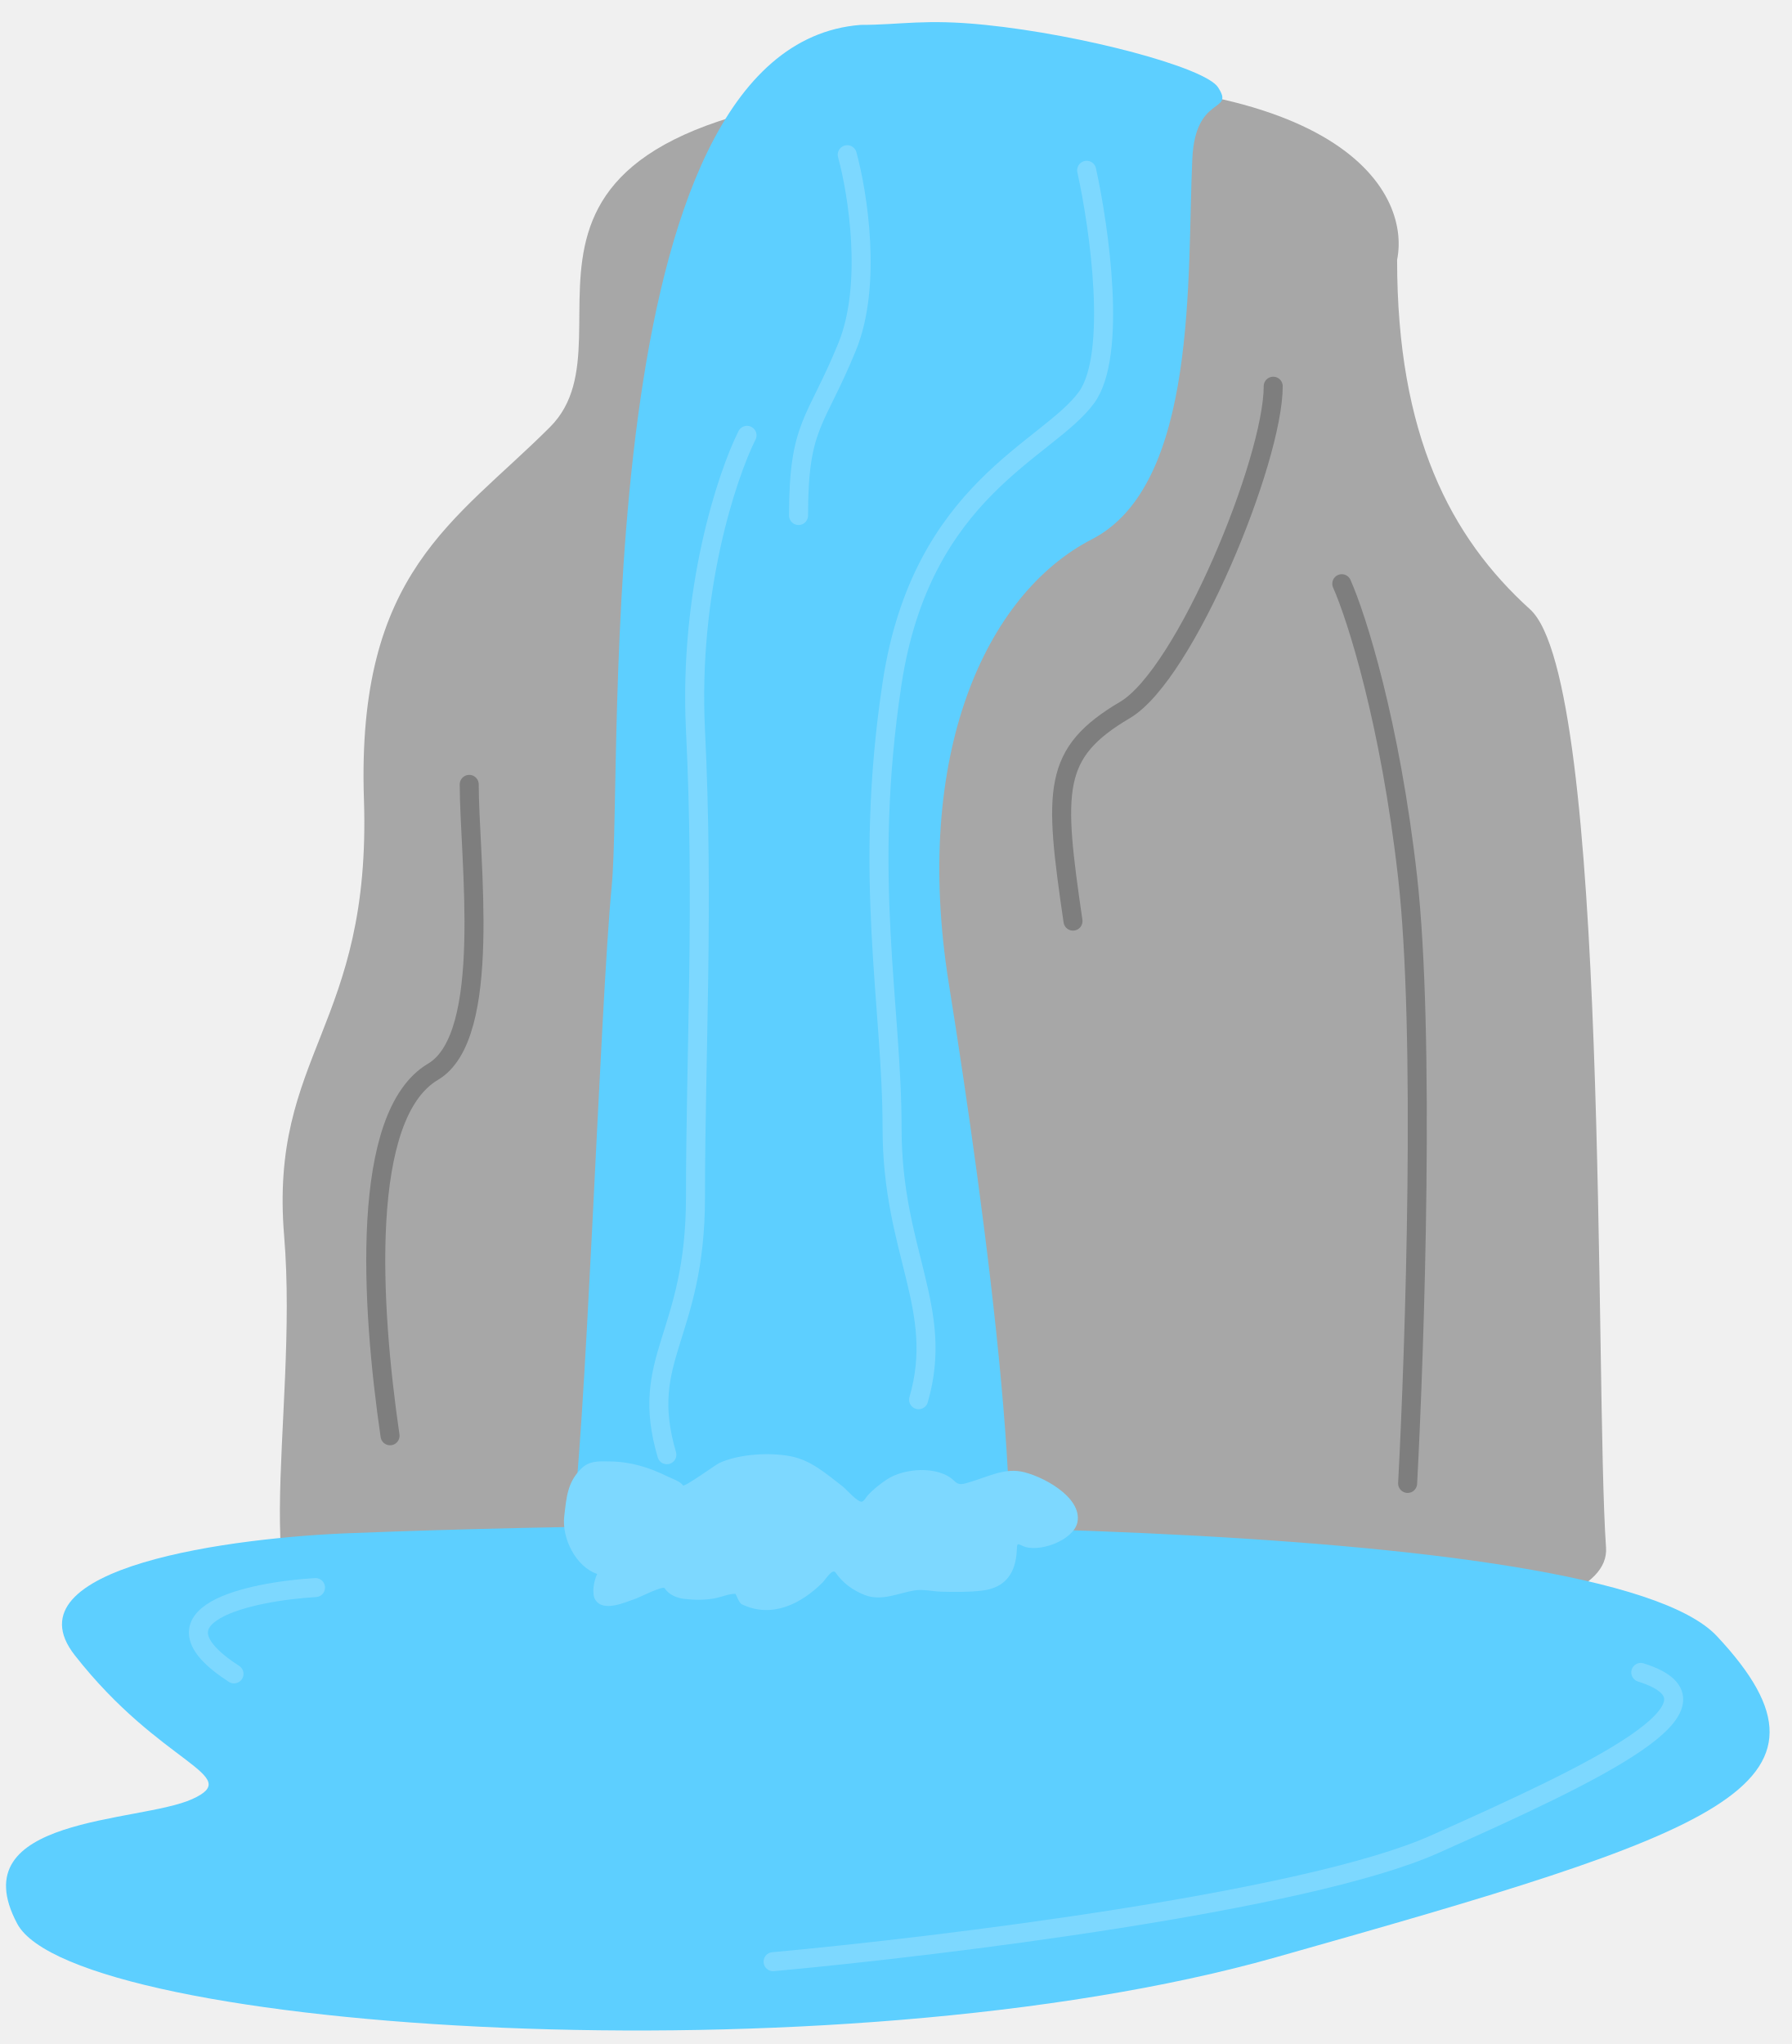
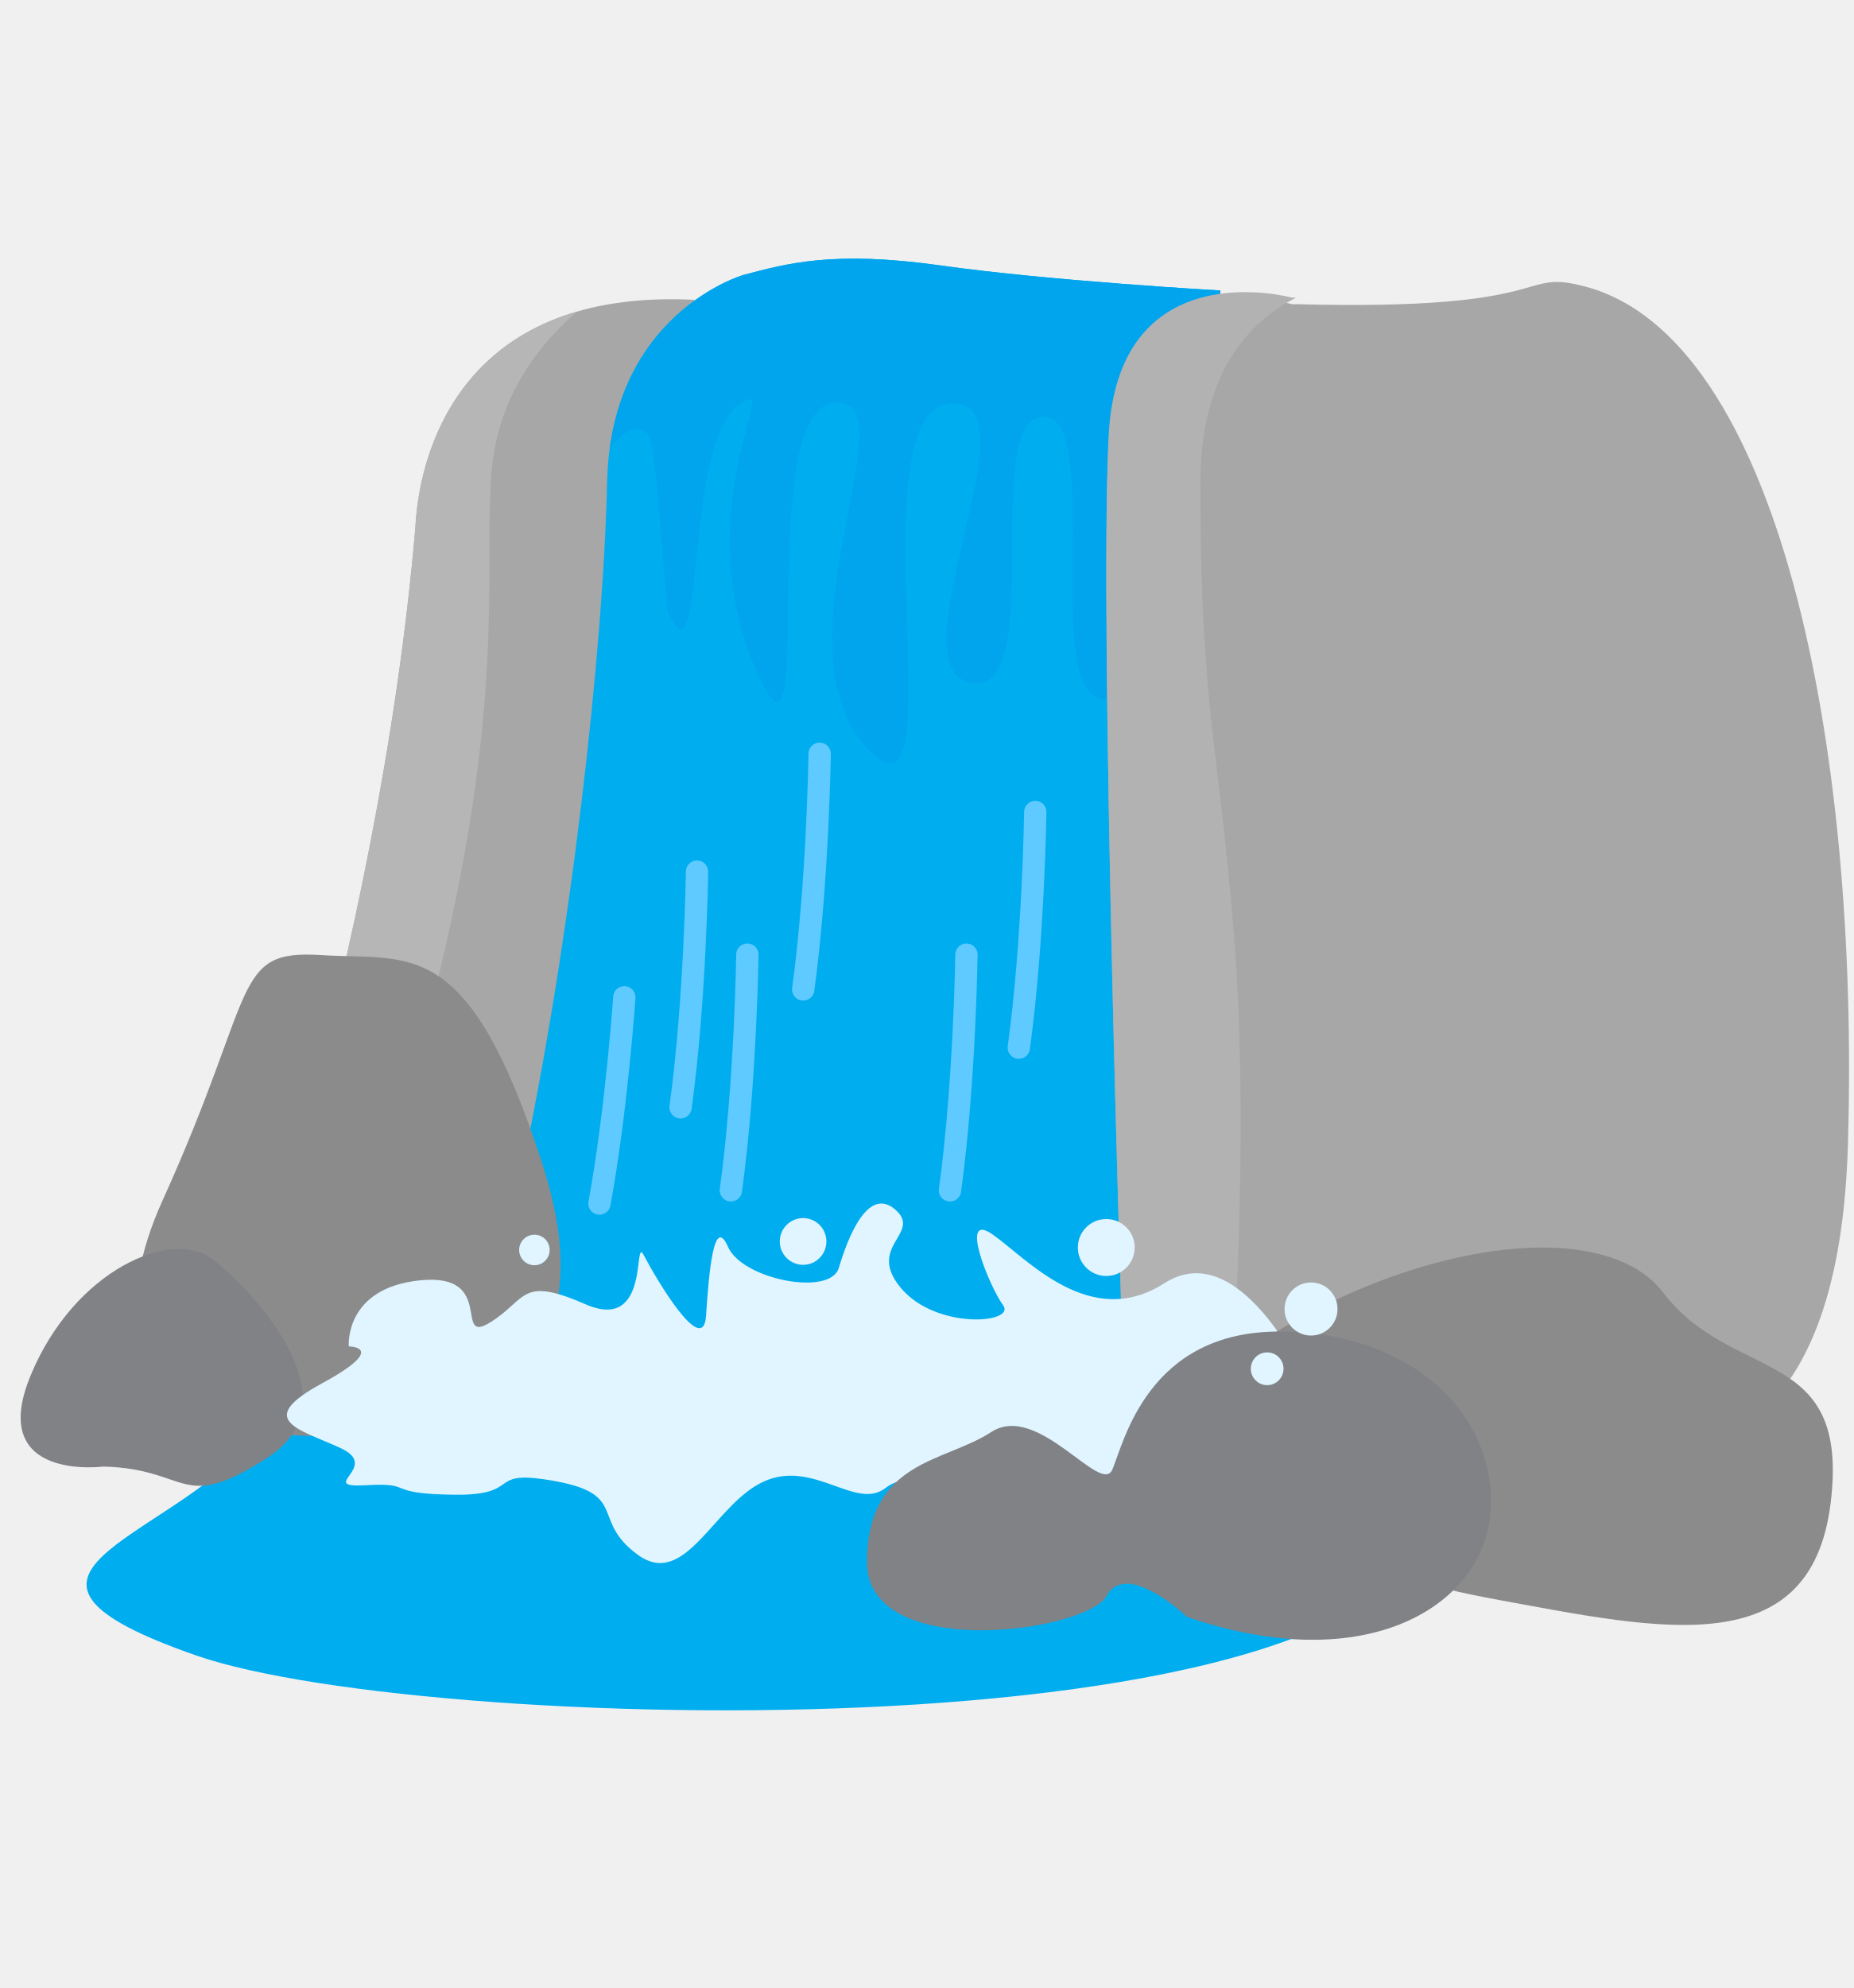
- <svg xmlns="http://www.w3.org/2000/svg" width="78" height="89" viewBox="0 0 78 89" fill="none">
-   <path d="M40.659 3.706C58.259 2.515 61.446 8.282 60.839 11.315C60.839 18.924 63.155 23.39 66.629 26.532C70.102 29.675 69.44 60.276 69.937 67.388C70.433 74.501 19.322 70.697 14.856 71.193C10.39 71.689 13.036 61.764 12.374 53.825C11.713 45.885 16.179 44.727 15.848 34.803C15.517 24.878 19.818 22.728 23.953 18.593C28.088 14.458 18.66 5.195 40.659 3.706Z" fill="#A7A7A7" />
-   <path d="M42.909 1.084C40.271 0.813 39.242 1.084 37.475 1.084C25.554 2.018 27.161 33.136 26.639 38.565C26.117 43.993 25.491 63.305 24.864 66.645C24.238 69.985 21.628 71.551 21.628 72.177C21.628 72.804 41.318 73.639 43.237 71.551C45.155 69.463 42.909 52.771 41.318 42.831C39.728 32.892 42.909 25.867 47.547 23.482C52.186 21.096 51.688 11.953 51.921 6.915C52.052 4.077 53.799 4.954 53.039 3.799C52.47 2.933 47.154 1.52 42.909 1.084Z" fill="#5DCFFF" />
-   <path d="M47.32 7.415C47.876 9.939 48.655 15.451 47.32 17.299C45.651 19.61 40.131 21.279 38.847 29.751C37.563 38.224 38.847 43.744 38.847 49.136C38.847 54.527 41.157 56.966 40.002 60.946" stroke="#7DD8FF" stroke-width="0.828" stroke-linecap="round" />
-   <path d="M32.53 18.955C31.657 20.701 29.986 25.713 30.286 31.797C30.66 39.403 30.286 46.011 30.286 52.12C30.286 58.229 27.793 59.102 29.039 63.341" stroke="#7DD8FF" stroke-width="0.828" stroke-linecap="round" />
-   <path d="M36.894 6.737C37.351 8.399 37.991 12.397 36.894 15.09C35.522 18.456 34.774 18.456 34.774 22.446" stroke="#7DD8FF" stroke-width="0.828" stroke-linecap="round" />
-   <path d="M3.256 72.073C0.25 68.232 10.146 66.923 15.469 66.749C33.18 66.053 69.834 65.977 74.762 71.238C80.92 77.814 74.762 79.798 55.554 85.226C36.347 90.654 3.256 88.462 0.751 83.764C-1.755 79.067 6.074 79.38 8.371 78.336C10.668 77.293 7.014 76.875 3.256 72.073Z" fill="#5DCFFF" />
-   <path d="M13.739 69.126C10.886 69.3 6.182 70.295 10.19 72.884" stroke="#7DD8FF" stroke-width="0.828" stroke-linecap="round" />
-   <path d="M33.665 85.416C40.94 84.751 56.885 82.797 62.472 80.303C69.455 77.186 75.815 74.193 71.45 72.821" stroke="#7DD8FF" stroke-width="0.828" stroke-linecap="round" />
-   <path d="M58.43 25.416C59.067 26.85 60.532 31.412 61.297 38.196C62.061 44.98 61.615 58.619 61.297 64.591" stroke="#7E7E7E" stroke-width="0.828" stroke-linecap="round" />
-   <path d="M55.444 16.817C55.444 20.042 51.623 29.358 48.995 30.91C45.8 32.797 45.889 34.374 46.725 40.107" stroke="#7E7E7E" stroke-width="0.828" stroke-linecap="round" />
-   <path d="M20.433 34.154C20.433 37.379 21.485 45.114 18.857 46.666C15.663 48.554 16.149 56.783 16.985 62.516" stroke="#7E7E7E" stroke-width="0.828" stroke-linecap="round" />
-   <path d="M24.571 66.018C24.456 66.966 25.072 68.222 26.005 68.532C25.863 68.818 25.755 69.401 25.927 69.665C26.285 70.212 27.223 69.764 27.699 69.604C27.825 69.562 28.867 69.033 28.944 69.155C29.118 69.434 29.475 69.581 29.786 69.617C30.221 69.668 30.644 69.676 31.078 69.604C31.374 69.555 31.719 69.397 32.02 69.397C32.045 69.397 32.184 69.796 32.296 69.85C33.621 70.493 34.907 69.819 35.822 68.904C35.944 68.782 36.247 68.278 36.384 68.472C36.708 68.932 37.126 69.24 37.654 69.449C38.389 69.738 39.114 69.365 39.823 69.25C40.199 69.189 40.629 69.297 41.007 69.306C41.591 69.319 42.19 69.329 42.77 69.258C43.8 69.133 44.231 68.477 44.278 67.508C44.292 67.231 44.274 67.185 44.516 67.305C45.194 67.644 46.759 67.075 46.918 66.281C47.142 65.163 45.299 64.217 44.442 64.069C43.682 63.938 42.977 64.317 42.265 64.523C41.976 64.606 41.78 64.708 41.56 64.488C40.873 63.8 39.354 63.92 38.605 64.428C38.306 64.63 38.005 64.865 37.767 65.136C37.717 65.193 37.613 65.387 37.516 65.387C37.317 65.387 36.831 64.826 36.695 64.722C35.986 64.179 35.327 63.581 34.427 63.408C33.511 63.233 32.173 63.306 31.316 63.706C31.171 63.774 29.792 64.772 29.738 64.678C29.638 64.503 29.257 64.381 29.09 64.298C28.257 63.886 27.459 63.642 26.524 63.633C26.043 63.628 25.658 63.6 25.301 63.957C24.702 64.556 24.669 65.204 24.571 66.018Z" fill="#7DD8FF" />
+ <svg xmlns="http://www.w3.org/2000/svg" width="83" height="89" viewBox="0 0 83 89" fill="none">
+   <path d="M11.314 64.504C14.518 60.841 17.99 61.452 19.325 62.215C33.63 59.583 62.606 56.767 64.071 66.564C65.902 78.808 19.325 77.779 8.797 74.117C-1.732 70.454 7.309 69.081 11.314 64.504Z" fill="#00ADEF" />
+   <path d="M31.088 13.422L26.728 31.933L24.846 55.762L22.963 60.732L14.027 61.567L10.13 61.929C10.13 61.929 16.973 42.817 18.598 23.623C18.644 23.104 18.791 15.996 25.849 13.945C27.287 13.527 29.014 13.321 31.088 13.422Z" fill="#A7A7A7" />
+   <path d="M33.26 12.32C33.26 12.32 27.356 14.036 27.186 21.576C27.017 29.115 25.561 42.23 23.252 52.944C20.944 63.659 22.57 63.742 22.57 63.742L53.192 63.315L53.705 45.144L54.644 13.004C54.644 13.004 47.032 12.577 42.154 11.889C37.276 11.201 35.224 11.802 33.26 12.316V12.32Z" fill="#00ADEF" />
+   <mask id="mask0_22_2001" style="mask-type:luminance" maskUnits="userSpaceOnUse" x="22" y="11" width="33" height="53">
+     <path d="M33.26 12.32C33.26 12.32 27.356 14.036 27.186 21.576C27.017 29.115 25.561 42.23 23.252 52.944C20.944 63.659 22.57 63.742 22.57 63.742L53.192 63.315L53.705 45.144L54.644 13.004C54.644 13.004 47.032 12.577 42.154 11.889C37.276 11.201 35.224 11.802 33.26 12.316V12.32Z" fill="white" />
+   </mask>
+   <g mask="url(#mask0_22_2001)">
+     <path d="M29.751 12.334C29.751 12.334 25.116 14.821 25.103 19.965C25.089 25.109 27.48 17.827 29.023 19.451C29.431 19.878 29.774 27.133 29.944 27.486C31.721 31.171 30.434 18.68 33.557 17.868C34.368 17.611 30.993 23.48 33.855 29.996C36.718 36.512 33.686 18.51 37.318 18.042C40.95 17.574 34.538 28.711 38.774 33.428C43.011 38.146 38.22 18.689 42.452 18.088C46.684 17.487 39.928 29.785 43.437 30.561C46.945 31.336 43.863 18.777 46.688 18.648C49.514 18.52 46.482 31.506 49.537 31.29C52.592 31.074 49.496 18.437 51.181 19.034C55.757 20.663 56.142 12.563 56.142 12.563L34.844 10.108L29.756 12.334H29.751Z" fill="#00A5ED" />
+   </g>
+   <path d="M82.747 51.24C82.07 74.124 64.198 62.859 55.23 61.079C52.235 60.482 50.243 59.895 50.243 59.895C50.243 59.895 49.217 28.099 49.643 19.789C50.069 11.474 57.855 13.617 57.855 13.617C57.919 13.617 57.978 13.617 58.038 13.617C69.978 13.938 67.88 11.988 71.027 12.841C79.61 15.163 83.283 33.229 82.747 51.236V51.24Z" fill="#A7A7A7" />
+   <path d="M53.751 21.64C53.751 31.924 54.603 33.378 55.29 42.294C55.807 49.04 55.441 57.217 55.23 60.787C52.235 60.191 50.243 59.603 50.243 59.603C50.243 59.603 49.217 27.808 49.643 19.497C50.069 11.183 57.855 13.326 57.855 13.326C57.919 13.326 57.978 13.326 58.038 13.326C55.83 14.45 53.751 16.795 53.751 21.636V21.64Z" fill="#B2B2B2" />
+   <path d="M25.849 13.945C24.218 15.335 22.299 17.675 22.011 21.122C21.511 27.128 23.687 35.617 14.027 61.567L10.13 61.929C10.13 61.929 16.973 42.817 18.598 23.622C18.644 23.104 18.791 15.996 25.849 13.945Z" fill="#B6B6B6" />
+   <path d="M11.907 64.169C11.907 64.169 3.012 63.159 7.285 53.73C11.559 44.3 10.363 42.501 14.384 42.758C18.406 43.015 20.971 41.817 24.309 52.183C27.648 62.549 19.862 64.917 11.907 64.164V64.169Z" fill="#8B8B8B" />
+   <path d="M4.62 65.656C4.62 65.656 -0.597 66.34 1.368 61.586C3.333 56.832 7.698 54.987 9.493 56.359C11.289 57.731 15.951 62.659 12.017 65.229C8.083 67.799 8.509 65.743 4.615 65.656H4.62Z" fill="#818286" />
+   <path d="M15.617 60.273C15.617 60.273 15.402 57.657 18.823 57.318C22.245 56.978 20.28 60.232 21.947 59.204C23.614 58.176 23.271 57.102 26.225 58.392C29.179 59.681 28.322 55.221 28.835 56.207C29.348 57.194 31.487 60.837 31.616 58.905C31.744 56.974 31.959 54.363 32.6 55.822C33.241 57.281 37.176 58.052 37.56 56.763C37.945 55.473 38.843 53.078 40.084 54.147C41.325 55.216 38.76 55.776 40.341 57.662C41.921 59.548 45.516 59.25 44.916 58.433C44.316 57.616 42.905 54.188 44.444 55.262C45.983 56.336 48.809 59.589 52.143 57.446C55.478 55.303 58.386 61.604 58.386 61.604C58.386 61.604 52.015 68.032 49.533 67.56C47.05 67.087 46.794 66.367 47.137 67.583C47.481 68.799 47.266 70.772 46.711 69.272C46.157 67.771 45.644 65.33 43.972 66.358C42.301 67.385 40.977 65.587 39.654 66.615C38.33 67.642 36.447 65.33 34.222 66.316C31.996 67.303 30.713 71.157 28.574 69.616C26.436 68.074 28.148 66.917 24.897 66.316C21.645 65.715 23.527 66.959 20.321 66.917C17.115 66.876 18.654 66.362 16.387 66.491C14.12 66.619 17.115 65.678 15.233 64.82C13.35 63.962 11.385 63.581 14.422 61.929C17.459 60.278 15.617 60.278 15.617 60.278V60.273Z" fill="#E0F5FF" />
+   <path d="M58.033 69.267C58.033 69.267 45.2 69.891 52.624 63.012C60.048 56.134 71.352 53.77 74.476 57.868C77.599 61.971 82.871 60.163 81.969 67.321C81.067 74.48 74.338 72.951 67.125 71.63C59.911 70.308 61.647 69.267 58.038 69.267H58.033Z" fill="#8B8B8B" />
+   <path d="M53.146 72.383C53.146 72.383 50.453 69.813 49.555 71.442C48.657 73.071 38.778 74.443 38.819 69.9C38.861 65.357 42.282 65.486 44.38 64.114C46.477 62.742 49.299 66.986 49.812 65.784C50.325 64.582 51.396 59.571 57.341 59.612C63.286 59.653 67.01 63.384 66.749 67.624C66.488 71.864 61.23 75.168 53.146 72.383Z" fill="#818286" />
+   <path d="M49.537 57.125C50.24 57.125 50.81 56.554 50.81 55.849C50.81 55.145 50.24 54.574 49.537 54.574C48.834 54.574 48.264 55.145 48.264 55.849C48.264 56.554 48.834 57.125 49.537 57.125Z" fill="#E0F5FF" />
+   <path d="M58.706 59.791C59.361 59.791 59.892 59.259 59.892 58.603C59.892 57.946 59.361 57.414 58.706 57.414C58.051 57.414 57.52 57.946 57.52 58.603C57.52 59.259 58.051 59.791 58.706 59.791Z" fill="#E0F5FF" />
+   <path d="M56.742 62.012C57.146 62.012 57.474 61.683 57.474 61.278C57.474 60.872 57.146 60.544 56.742 60.544C56.337 60.544 56.009 60.872 56.009 61.278C56.009 61.683 56.337 62.012 56.742 62.012Z" fill="#E0F5FF" />
+   <path d="M35.961 56.625C36.538 56.625 37.005 56.156 37.005 55.578C37.005 55.001 36.538 54.532 35.961 54.532C35.385 54.532 34.917 55.001 34.917 55.578C34.917 56.156 35.385 56.625 35.961 56.625Z" fill="#E0F5FF" />
+   <path d="M23.93 56.643C24.306 56.643 24.612 56.337 24.612 55.96C24.612 55.582 24.306 55.276 23.93 55.276C23.553 55.276 23.247 55.582 23.247 55.96C23.247 56.337 23.553 56.643 23.93 56.643Z" fill="#E0F5FF" />
+   <path d="M27.956 44.648C27.956 44.648 27.612 49.696 26.843 53.88" stroke="#5FCAFF" stroke-linecap="round" stroke-linejoin="round" />
+   <path d="M31.212 39.023C31.212 39.023 31.134 44.777 30.475 49.572" stroke="#5FCAFF" stroke-linecap="round" stroke-linejoin="round" />
+   <path d="M33.466 42.739C33.466 42.739 33.388 48.494 32.728 53.289" stroke="#5FCAFF" stroke-linecap="round" stroke-linejoin="round" />
+   <path d="M36.703 33.745C36.703 33.745 36.625 39.499 35.966 44.295" stroke="#5FCAFF" stroke-linecap="round" stroke-linejoin="round" />
+   <path d="M43.276 42.739C43.276 42.739 43.199 48.494 42.539 53.289" stroke="#5FCAFF" stroke-linecap="round" stroke-linejoin="round" />
+   <path d="M46.358 36.352C46.358 36.352 46.281 42.106 45.621 46.901" stroke="#5FCAFF" stroke-linecap="round" stroke-linejoin="round" />
</svg>
